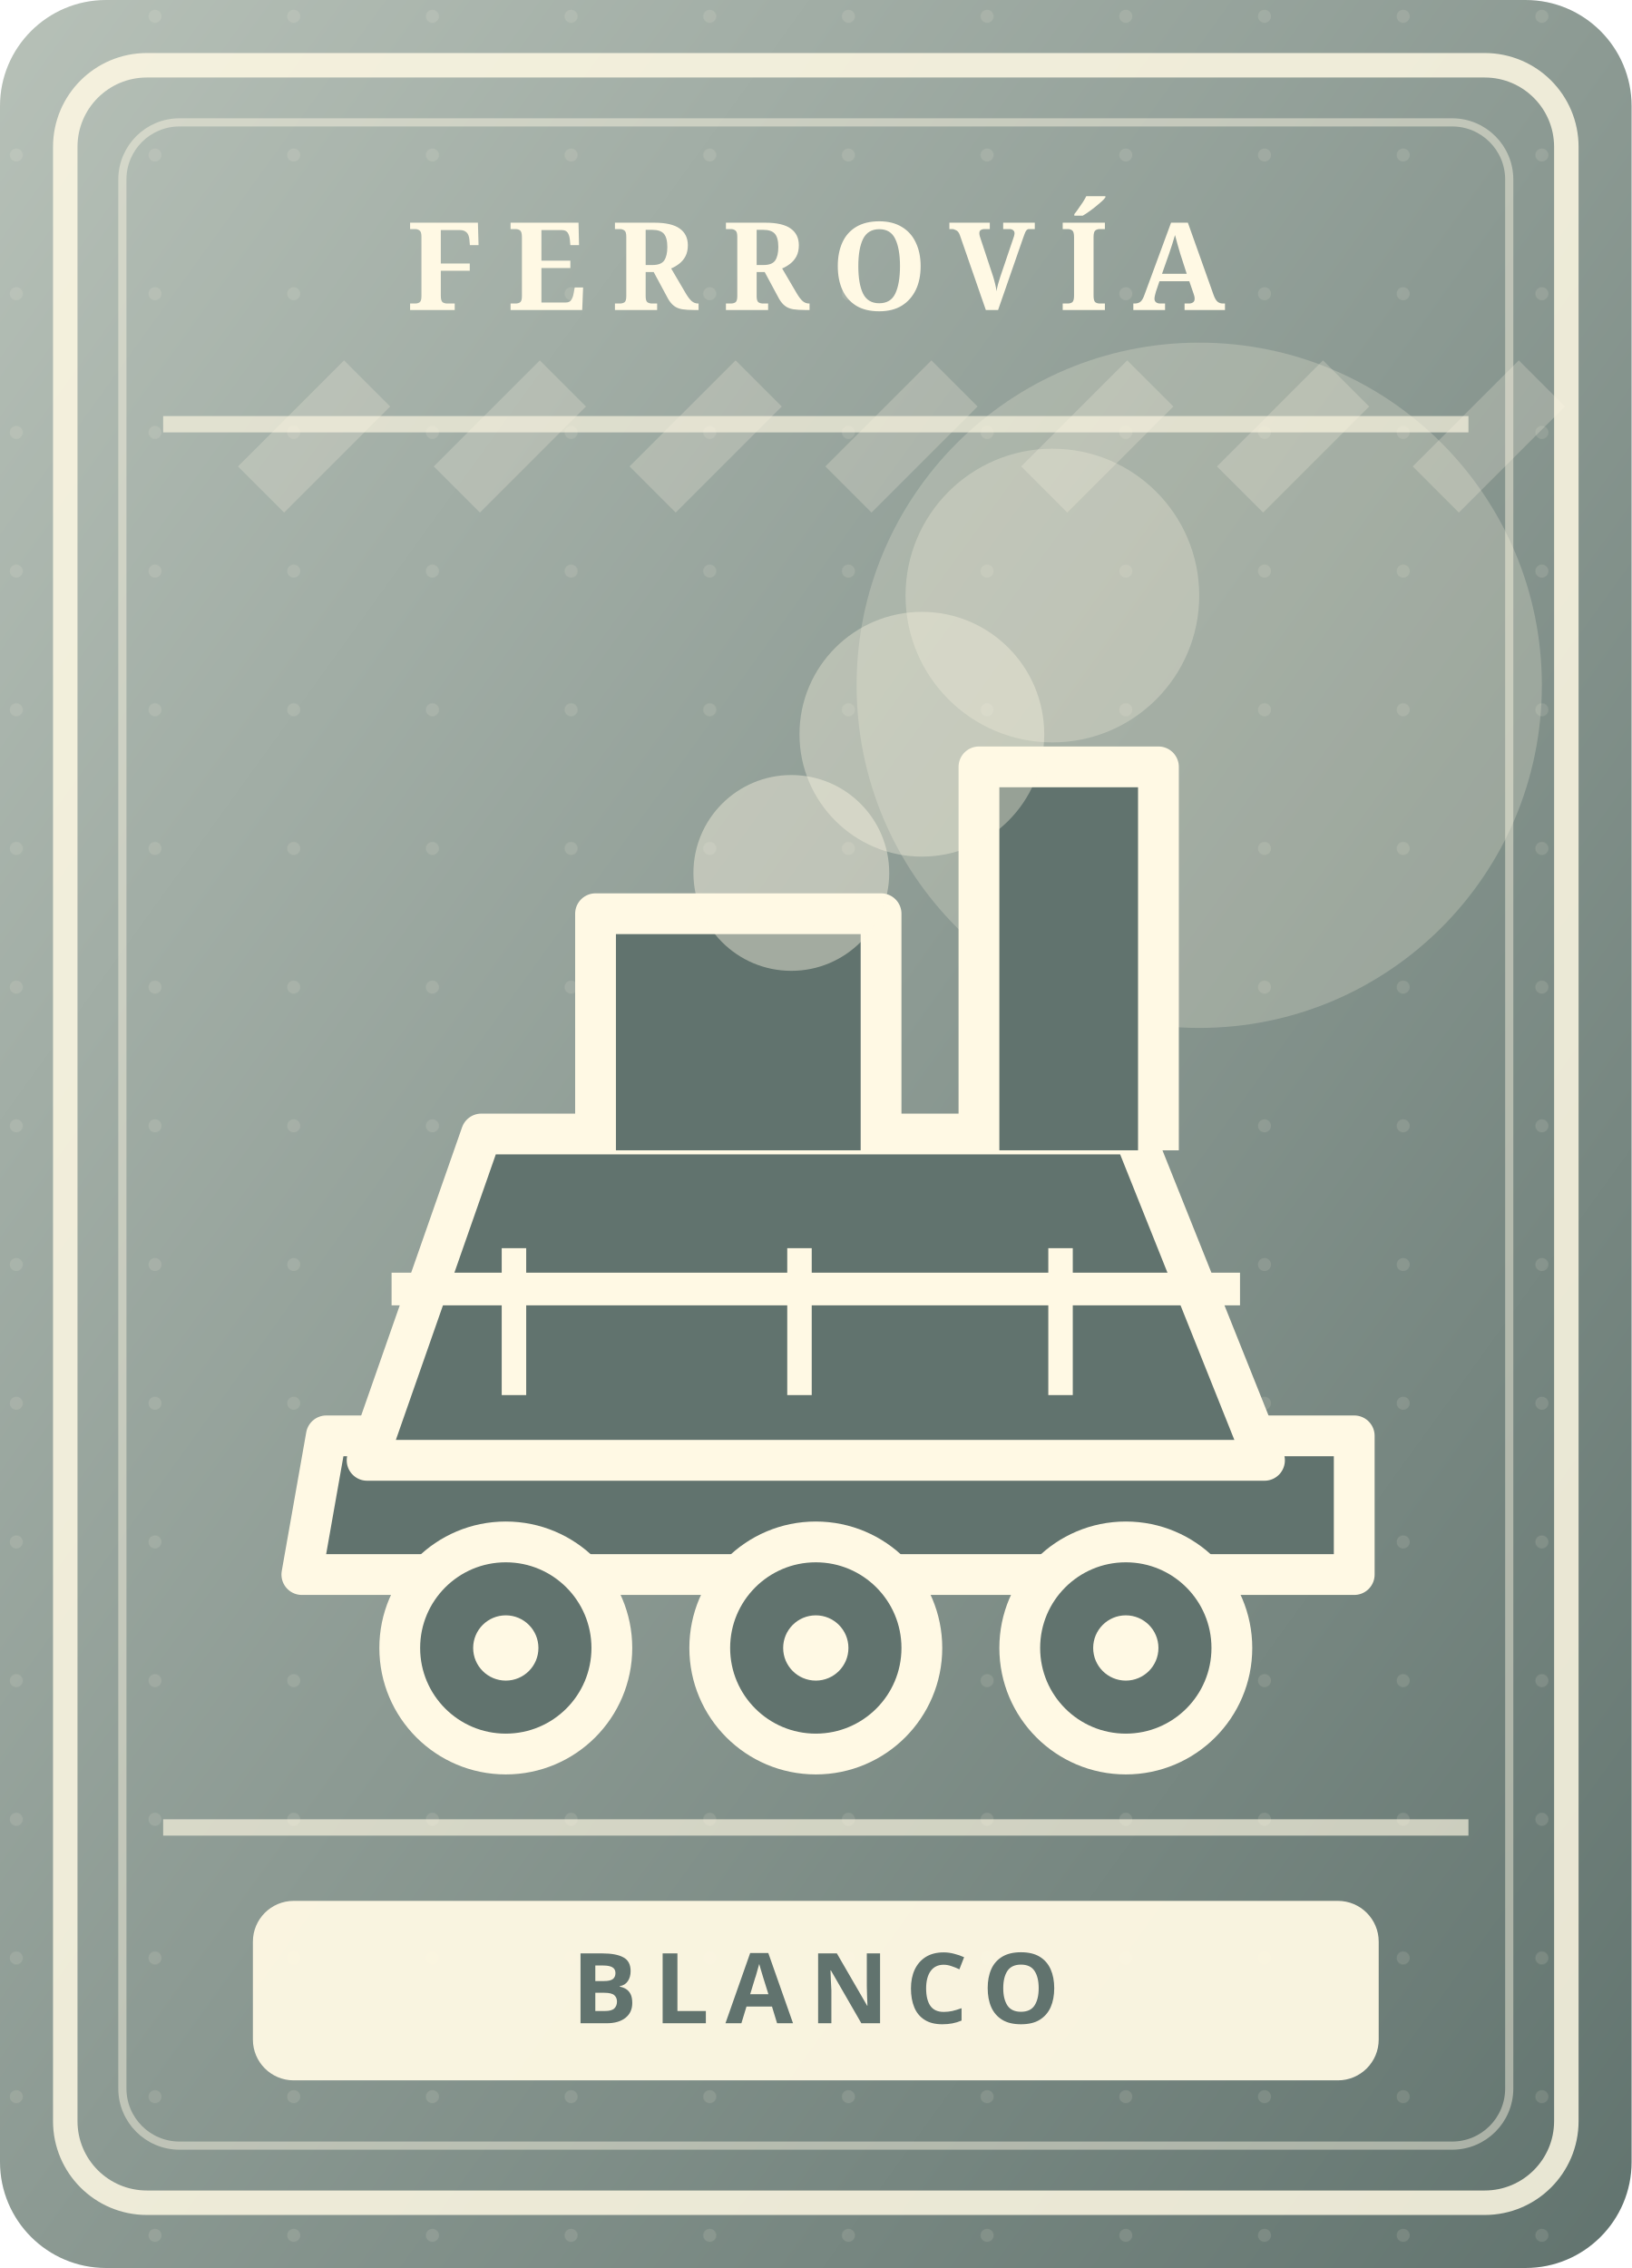
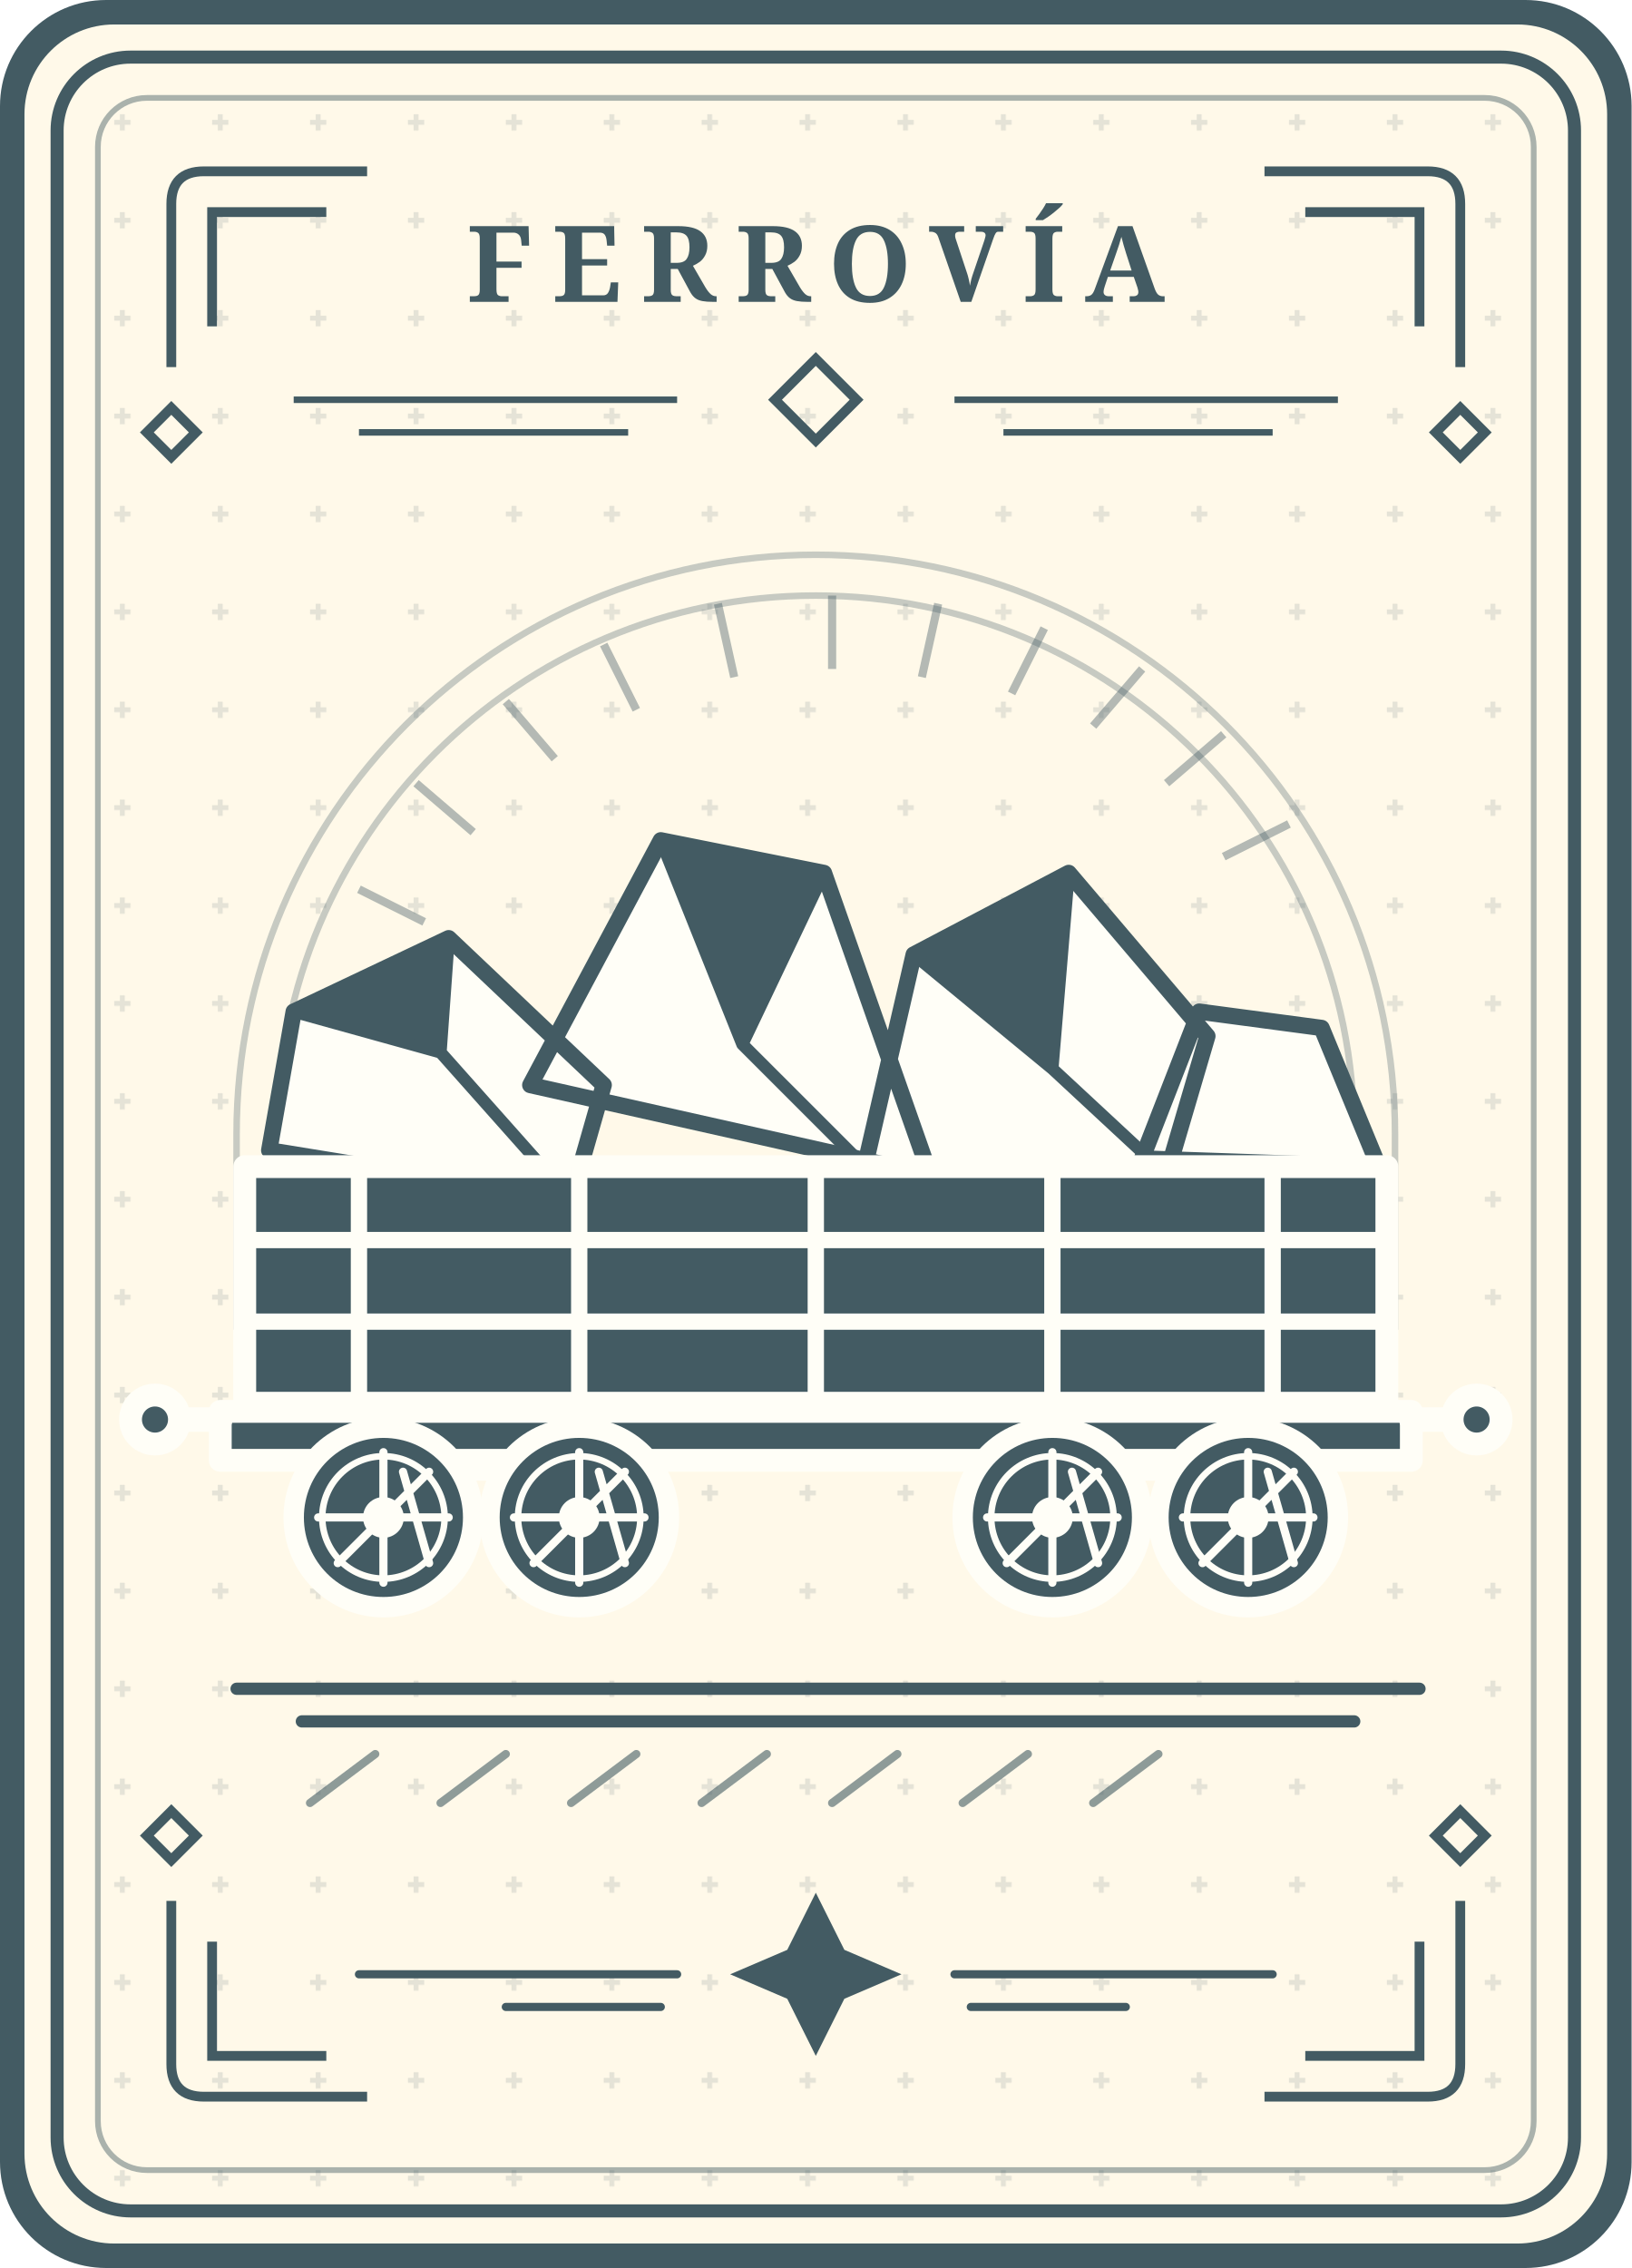
<svg xmlns="http://www.w3.org/2000/svg" viewBox="0 0 200 278" role="img" aria-label="Carta ferroviaria BLANCO">
  <defs>
-     <linearGradient id="bg" x1="0" y1="0" x2="1" y2="1">
-       <stop stop-color="#b7c1b8" />
-       <stop offset="1" stop-color="#61736e" />
-     </linearGradient>
-     <pattern id="grain" width="17" height="17" patternUnits="userSpaceOnUse">
-       <circle cx="2" cy="2" r=".8" fill="#fff9e4" opacity=".12" />
+     <pattern id="engraved-paper" width="12" height="12" patternUnits="userSpaceOnUse">
+       <path d="M2 3h2M3 2v2" fill="none" stroke="#435b63" stroke-width=".6" opacity=".14" />
    </pattern>
+     <path id="corner" d="M21 45V25q0-4 4-4h20M26 40V26h14M18 53l3-3 3 3-3 3Z" />
  </defs>
-   <rect width="200" height="278" rx="13" fill="url(#bg)" />
-   <rect width="200" height="278" rx="13" fill="url(#grain)" />
-   <rect x="8" y="8" width="184" height="262" rx="10" fill="none" stroke="#fff9e4" stroke-width="3" opacity=".85" />
-   <rect x="15" y="15" width="170" height="248" rx="7" fill="none" stroke="#fff9e4" stroke-opacity=".45" />
-   <path d="M20 52H180M20 224H180" stroke="#fff9e4" stroke-width="2" opacity=".65" />
-   <path d="M32 60 l13 -13" stroke="#fff9e4" stroke-opacity=".22" stroke-width="8" />
-   <path d="M56 60 l13 -13" stroke="#fff9e4" stroke-opacity=".22" stroke-width="8" />
-   <path d="M80 60 l13 -13" stroke="#fff9e4" stroke-opacity=".22" stroke-width="8" />
-   <path d="M104 60 l13 -13" stroke="#fff9e4" stroke-opacity=".22" stroke-width="8" />
-   <path d="M128 60 l13 -13" stroke="#fff9e4" stroke-opacity=".22" stroke-width="8" />
-   <path d="M152 60 l13 -13" stroke="#fff9e4" stroke-opacity=".22" stroke-width="8" />
-   <path d="M176 60 l13 -13" stroke="#fff9e4" stroke-opacity=".22" stroke-width="8" />
-   <circle cx="147" cy="84" r="42" fill="#fff9e4" opacity=".22" />
-   <g stroke="#fff9e4" stroke-linejoin="round" stroke-width="5" fill="#61736e">
-     <path d="M40 176 H166 v17 H37 Z" />
-     <path d="M59 139 h80 l16 40 H45 Z" />
-     <path d="M73 141 v-29 h35 v29" />
-     <path d="M120 141 v-47 h22 v47" />
-     <path d="M48 158 H152" stroke-width="4" />
-     <path d="M63 153 v18 M98 153 v18 M130 153 v18" stroke-width="3" />
+   <rect width="200" height="278" rx="13" fill="#435b63" />
+   <rect id="suit-field" x="3" y="3" width="194" height="272" rx="11" fill="#fff9e9" />
+   <rect x="7" y="7" width="186" height="264" rx="9" fill="url(#engraved-paper)" stroke="#435b63" stroke-width="1.6" />
+   <rect x="12" y="12" width="176" height="254" rx="6" fill="none" stroke="#435b63" stroke-opacity=".45" stroke-width=".7" />
+   <g fill="none" stroke="#435b63" stroke-width="1.2">
+     <use href="#corner" />
+     <use href="#corner" transform="translate(200 0) scale(-1 1)" />
+     <use href="#corner" transform="translate(0 278) scale(1 -1)" />
+     <use href="#corner" transform="translate(200 278) scale(-1 -1)" />
  </g>
-   <circle cx="62" cy="202" r="13" fill="#61736e" stroke="#fff9e4" stroke-width="5" />
-   <circle cx="62" cy="202" r="4" fill="#fff9e4" />
-   <circle cx="100" cy="202" r="13" fill="#61736e" stroke="#fff9e4" stroke-width="5" />
-   <circle cx="100" cy="202" r="4" fill="#fff9e4" />
-   <circle cx="138" cy="202" r="13" fill="#61736e" stroke="#fff9e4" stroke-width="5" />
-   <circle cx="138" cy="202" r="4" fill="#fff9e4" />
-   <circle cx="97" cy="107" r="12" fill="#fff9e4" opacity="0.42" />
-   <circle cx="113" cy="90" r="15" fill="#fff9e4" opacity="0.34" />
-   <circle cx="129" cy="73" r="18" fill="#fff9e4" opacity="0.26" />
-   <rect x="31" y="233" width="138" height="22" rx="5" fill="#fff9e4" opacity=".95" />
-   <text x="100" y="248" text-anchor="middle" font-family="system-ui,sans-serif" font-weight="900" font-size="12" letter-spacing="2" fill="#61736e">BLANCO</text>
-   <text x="100" y="38" text-anchor="middle" font-family="Georgia,serif" font-size="15" font-weight="bold" letter-spacing="3" fill="#fff9e4">FERROVÍA</text>
+   <text x="100" y="37" text-anchor="middle" font-family="Georgia,serif" font-weight="bold" font-size="13" letter-spacing="2.4" fill="#435b63">FERROVÍA</text>
+   <g fill="none" stroke="#435b63">
+     <path d="M36 49H83m34 0h47M44 53H77m46 0h33" stroke-width=".8" />
+     <path d="M100 44l5 5-5 5-5-5Z" stroke-width="1.2" />
+     <path d="M29 163V139a71 71 0 0 1 142 0v24M34 160V139a66 66 0 0 1 132 0v21" opacity=".3" stroke-width=".8" />
+     <path d="M44 109l8 4m-1-17 7 6m4-16 6 7m6-14 4 8m10-13 2 9m12-10v9m13-8-2 9m15-6-4 8m16-3-6 7m16 1-7 6m15 5-8 4" opacity=".4" stroke-width="1" />
+   </g>
+   <g id="wagon-white" data-cargo="piedra" stroke-linejoin="round" stroke-linecap="round">
+     <g fill="#435b63" stroke="#fffef7" stroke-width="2.8">
+       <path d="M33 141l3-17 19-9 19 18-4 14Zm32-8 16-30 20 4 13 37Zm41 10 6-26 19-10 17 20-5 17Zm34-1 7-18 15 2 7 17Z" fill="#fffef7" stroke="#435b63" stroke-width="2" />
+       <path d="M36 124l18 5 1-14m-1 14 16 18m11-44 10 25 10-21m-10 21 15 15m6-26 17 14 2-24m-2 24 14 13" stroke="#435b63" stroke-width="1.5" />
+       <path d="M30 143H170v29H30Z" />
+       <path d="M30 152H170m-140 10H170M44 143v29m27-29v29m29-29v29m29-29v29m27-29v29" stroke-width="2" />
+       <path d="M27 173H173v6H27Z" />
+       <path d="M21 174H27m146 0h6M42 180H77m46 0h35" stroke-width="3" />
+       <circle cx="19" cy="174" r="3" />
+       <circle cx="181" cy="174" r="3" />
+     </g>
+     <g transform="translate(47 186)">
+       <circle r="11" fill="#435b63" stroke="#fffef7" stroke-width="2.5" />
+       <circle r="7.5" fill="none" stroke="#fffef7" stroke-width=".8" />
+       <path d="M0-8V8M-8 0H8m-5.6-5.6L5.6 5.6m-11.2 0L5.6-5.6" stroke="#fffef7" stroke-width="1" />
+       <circle r="2.5" fill="#fffef7" />
+     </g>
+     <g transform="translate(71 186)">
+       <circle r="11" fill="#435b63" stroke="#fffef7" stroke-width="2.5" />
+       <circle r="7.5" fill="none" stroke="#fffef7" stroke-width=".8" />
+       <path d="M0-8V8M-8 0H8m-5.6-5.6L5.6 5.6m-11.2 0L5.6-5.6" stroke="#fffef7" stroke-width="1" />
+       <circle r="2.5" fill="#fffef7" />
+     </g>
+     <g transform="translate(129 186)">
+       <circle r="11" fill="#435b63" stroke="#fffef7" stroke-width="2.5" />
+       <circle r="7.5" fill="none" stroke="#fffef7" stroke-width=".8" />
+       <path d="M0-8V8M-8 0H8m-5.6-5.6L5.6 5.6m-11.2 0L5.6-5.6" stroke="#fffef7" stroke-width="1" />
+       <circle r="2.5" fill="#fffef7" />
+     </g>
+     <g transform="translate(153 186)">
+       <circle r="11" fill="#435b63" stroke="#fffef7" stroke-width="2.5" />
+       <circle r="7.5" fill="none" stroke="#fffef7" stroke-width=".8" />
+       <path d="M0-8V8M-8 0H8m-5.6-5.6L5.6 5.6m-11.2 0L5.6-5.6" stroke="#fffef7" stroke-width="1" />
+       <circle r="2.5" fill="#fffef7" />
+     </g>
+   </g>
+   <g id="rail-ornament" fill="none" stroke="#435b63" stroke-linecap="round">
+     <path d="M29 207H174m-137 4h129" stroke-width="1.5" />
+     <path d="M46 215l-8 6m24-6-8 6m24-6-8 6m24-6-8 6m24-6-8 6m24-6-8 6m24-6-8 6" stroke-width="1" opacity=".6" />
+     <path d="M44 242H83m34 0h39M62 246H81m38 0h19" stroke-width="1" />
+     <path d="M100 232l3.5 7 7 3-7 3-3.5 7-3.5-7-7-3 7-3Z" fill="#435b63" stroke="none" />
+   </g>
</svg>
